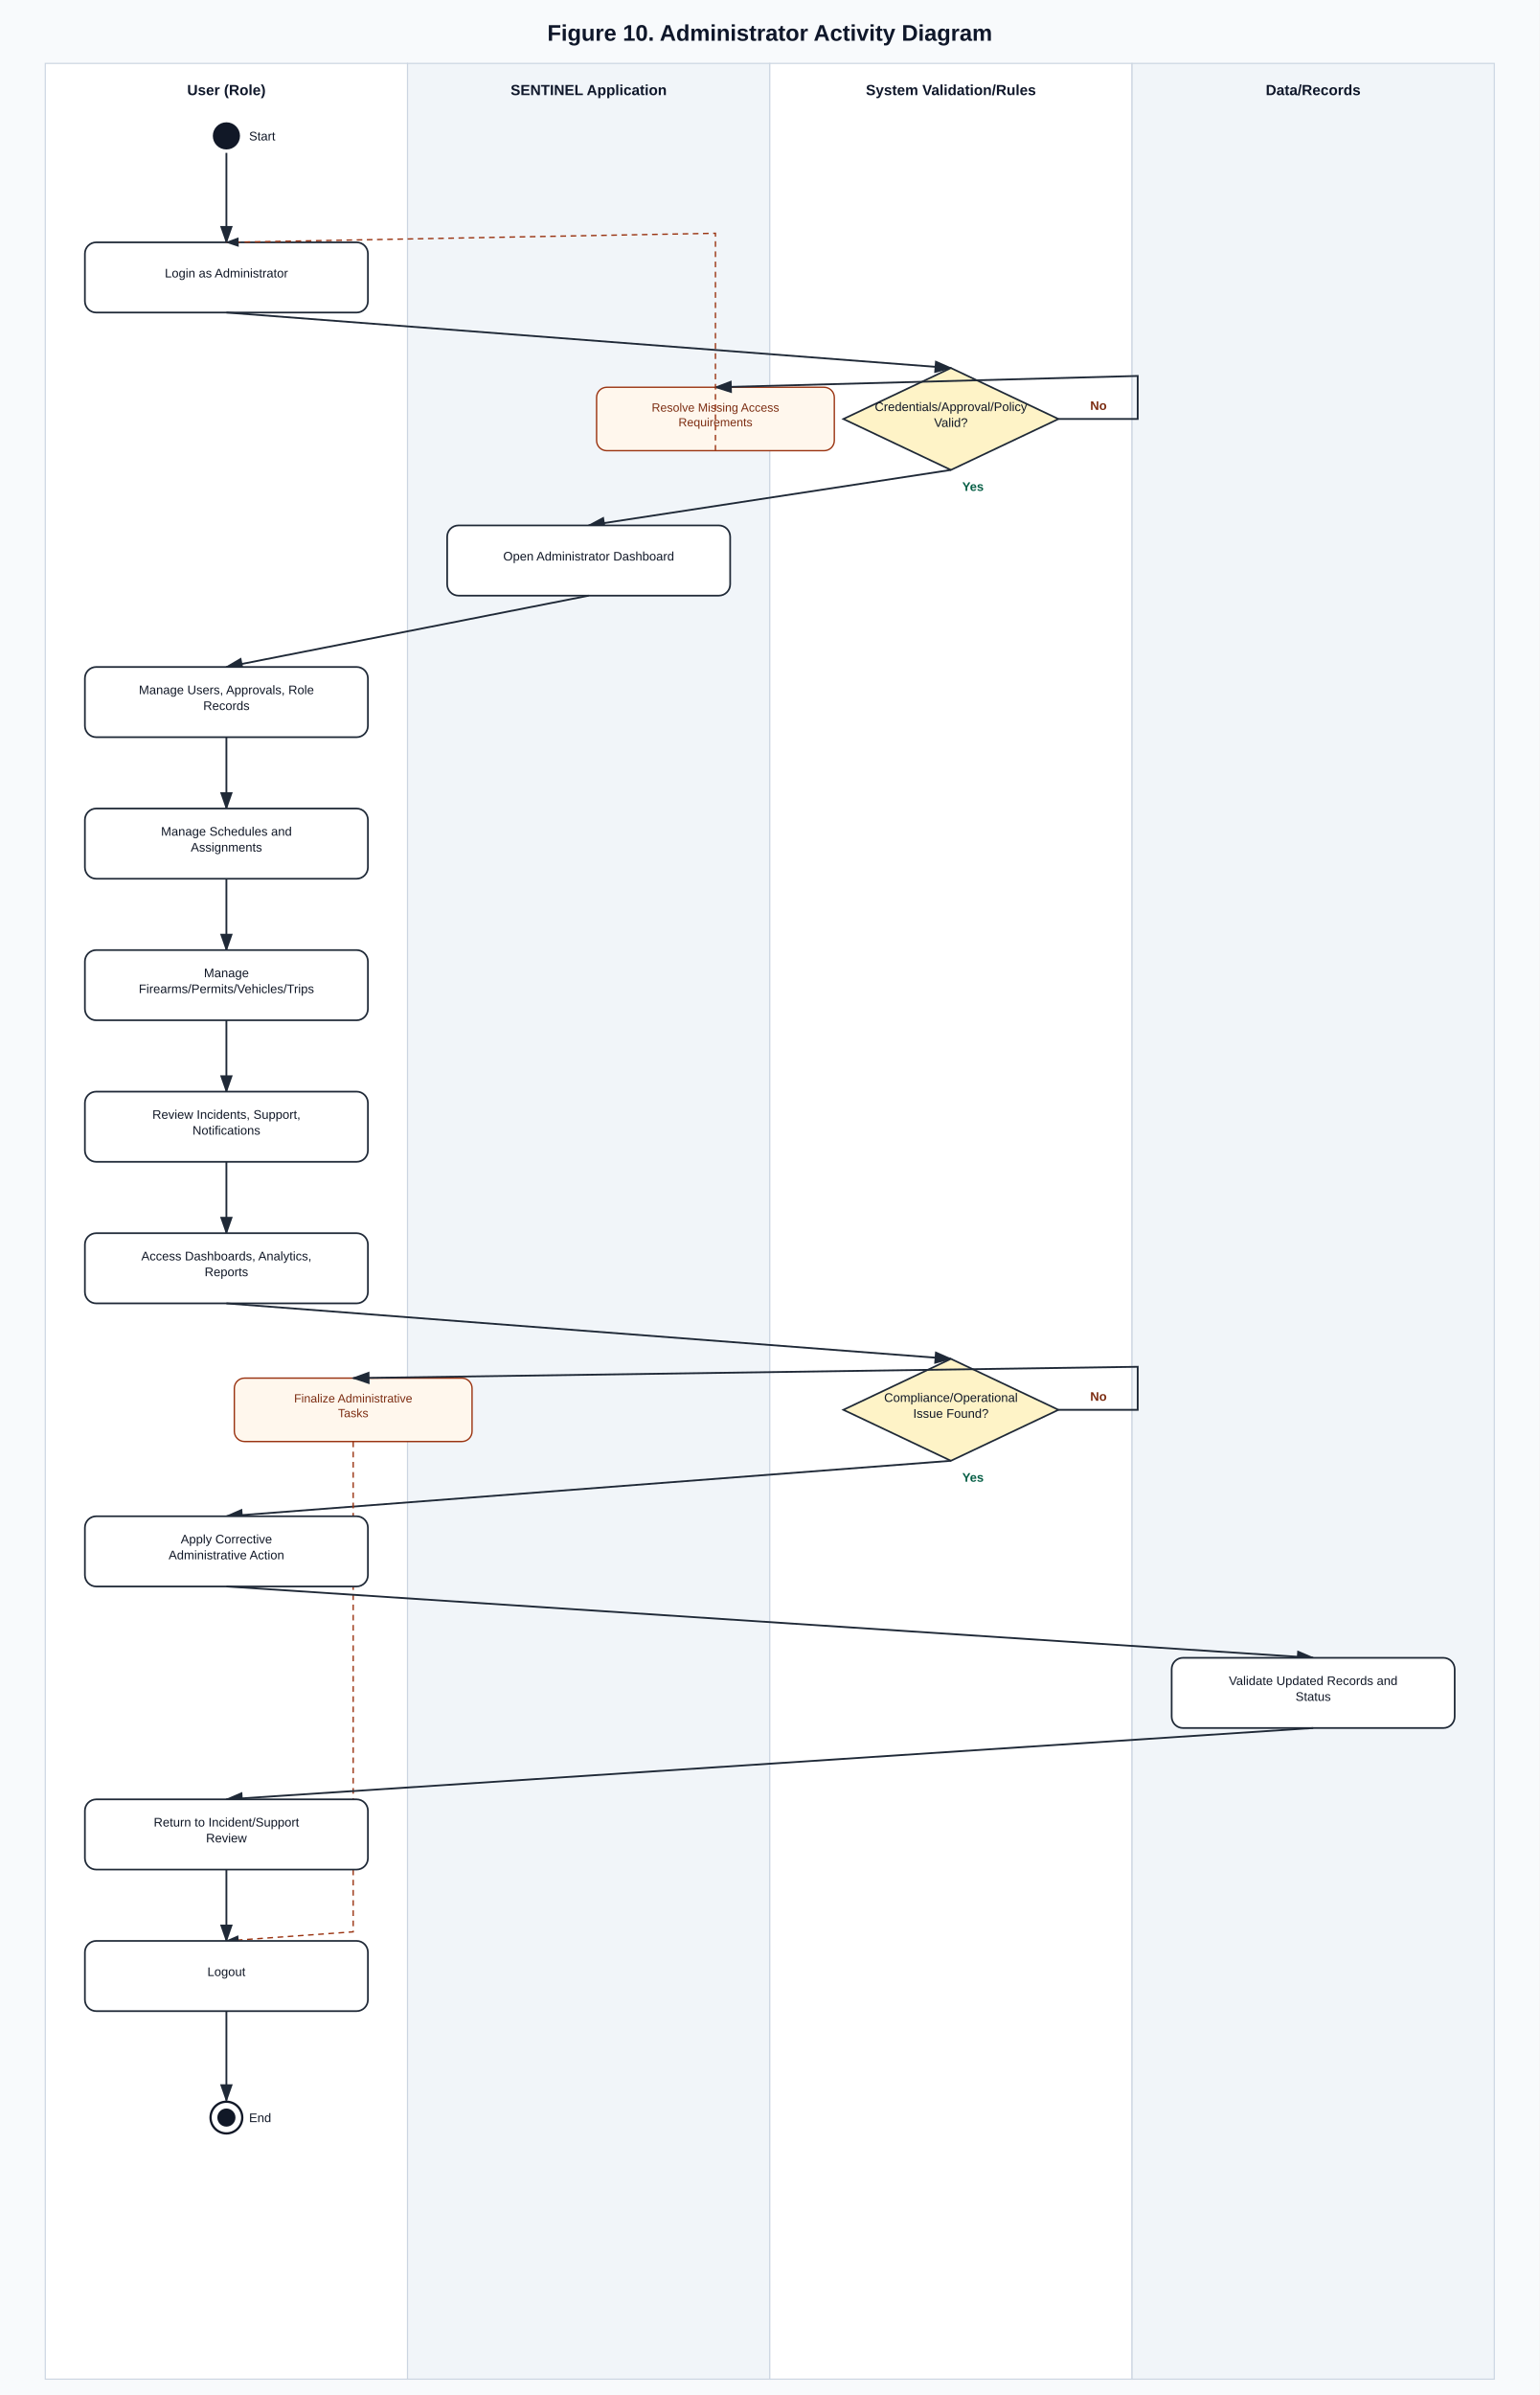
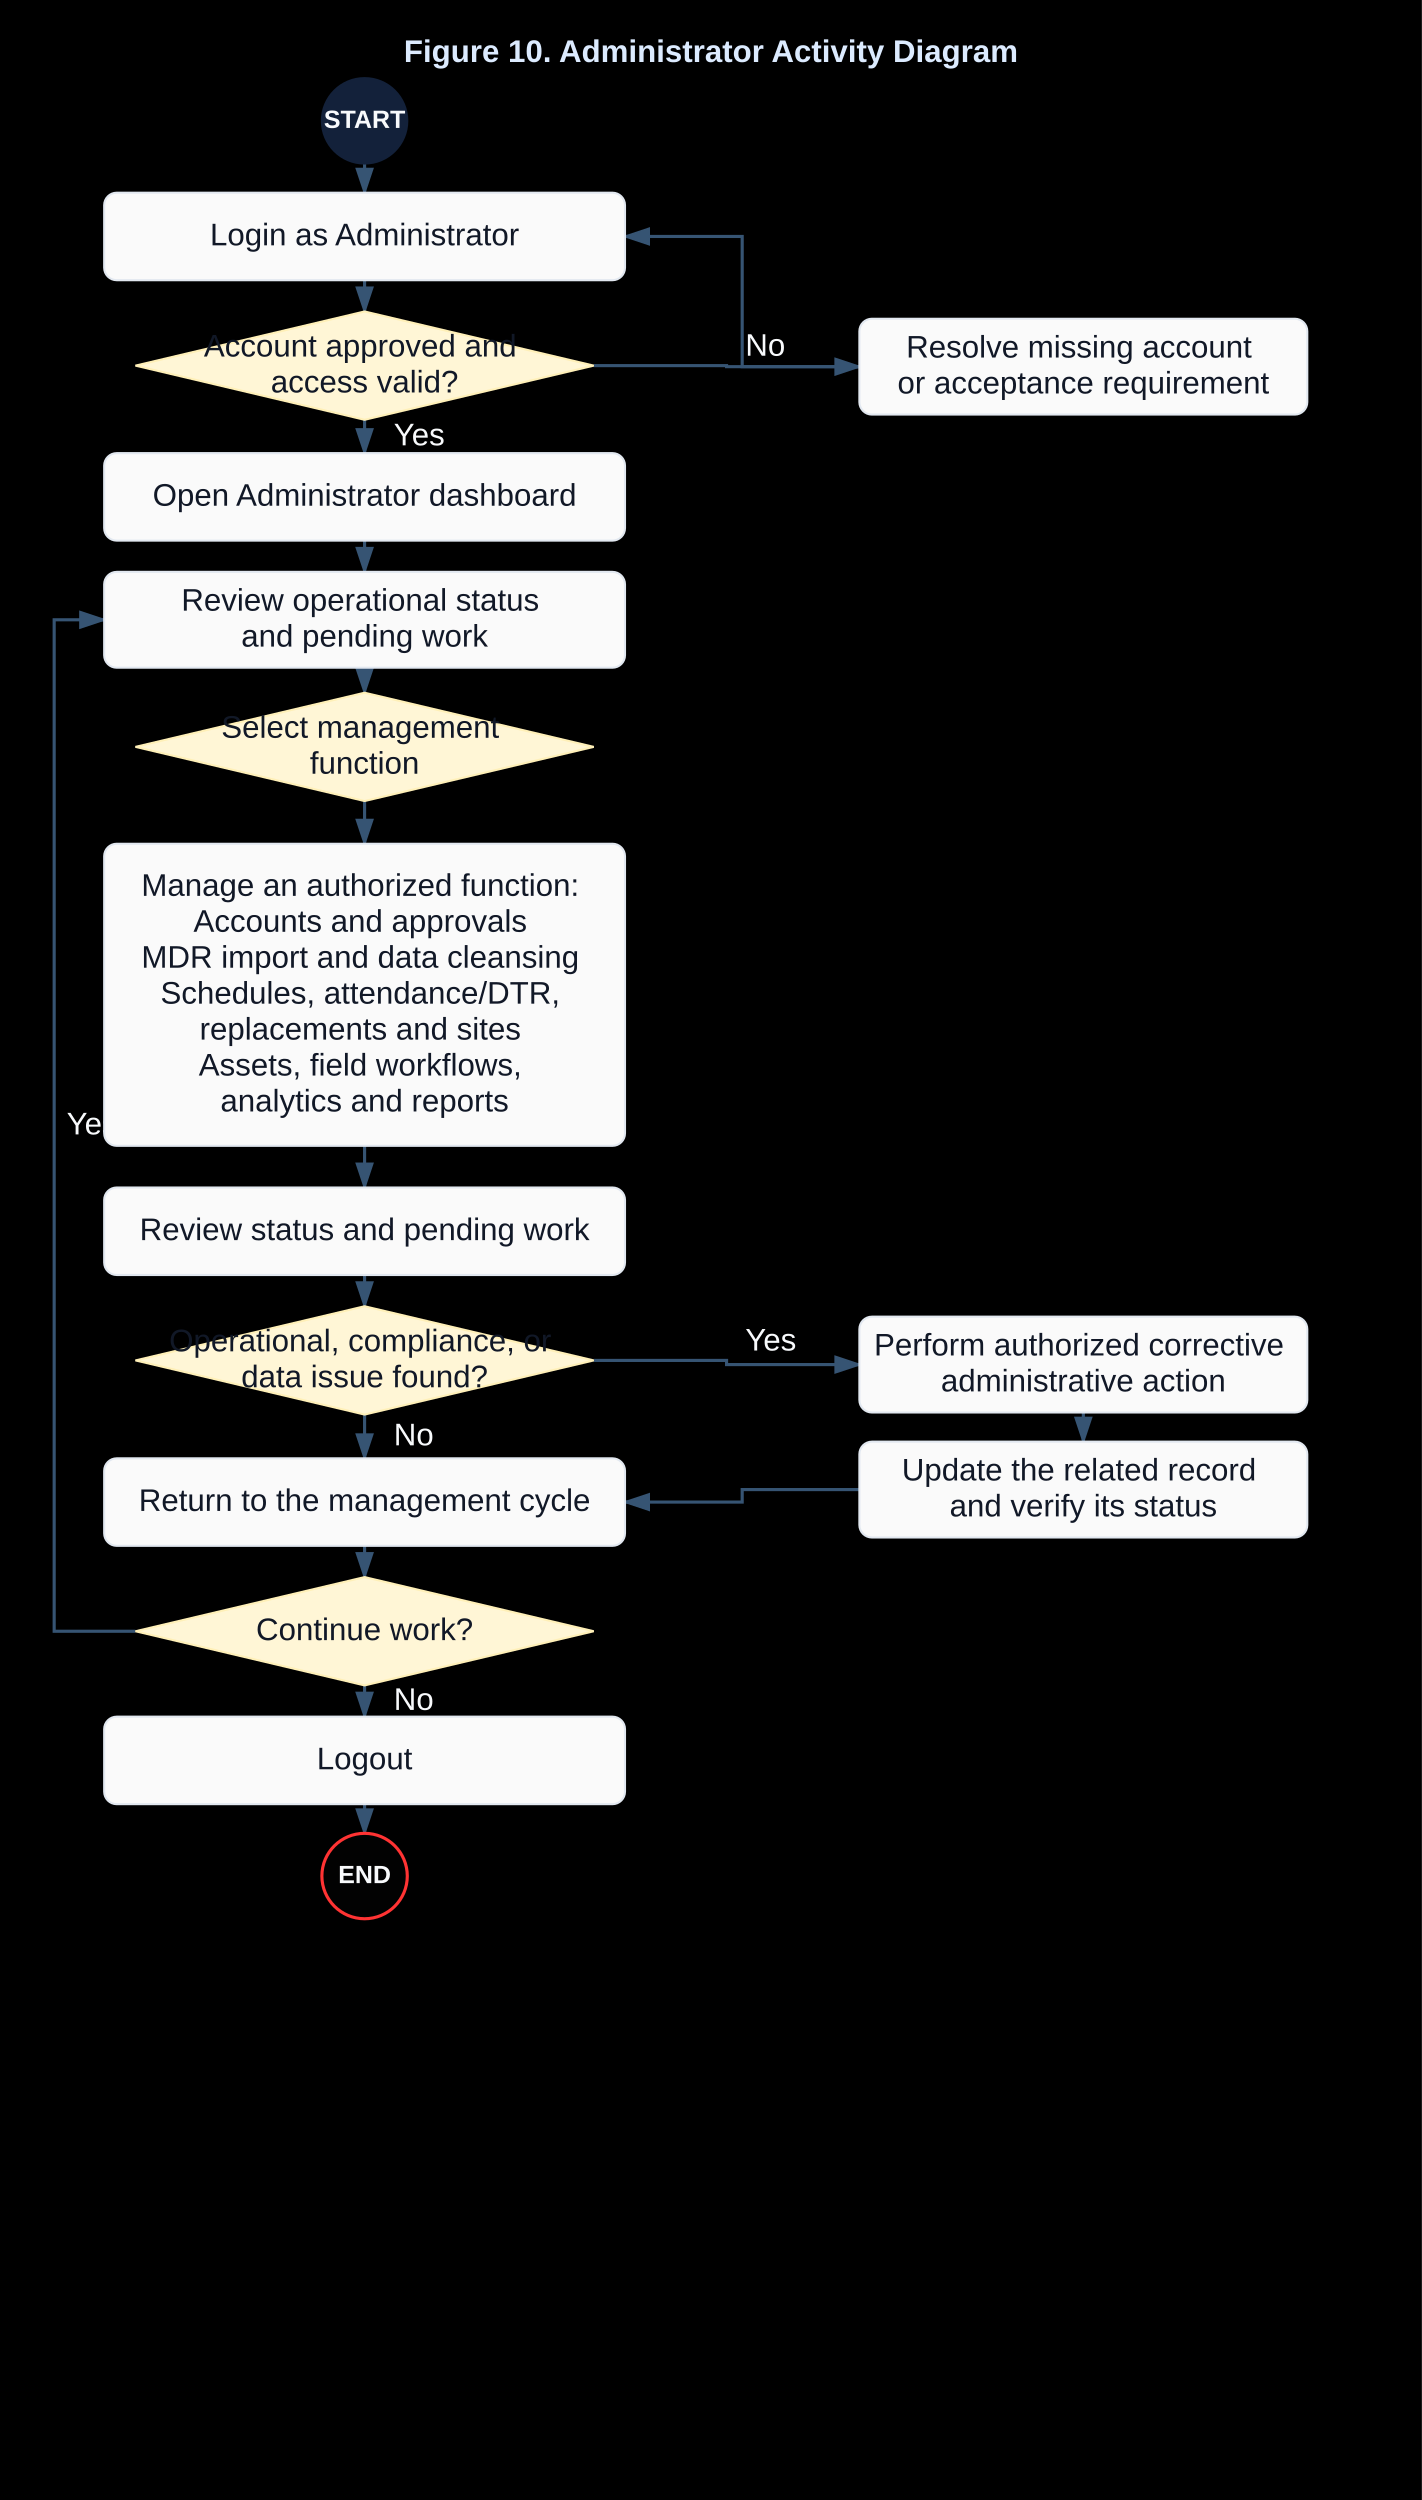
- <svg xmlns="http://www.w3.org/2000/svg" width="1360" height="2115" viewBox="0 0 1360 2115">
+ <svg xmlns="http://www.w3.org/2000/svg" width="1365" height="2400" viewBox="0 0 1365 2400">
  <defs>
-     <marker id="arrow" markerWidth="10" markerHeight="7" refX="9" refY="3.5" orient="auto">
-       <polygon points="0 0, 10 3.5, 0 7" fill="#1f2937" />
+     <marker id="arrow" markerWidth="10" markerHeight="10" refX="8" refY="3" orient="auto">
+       <path d="M 0 0 L 9 3 L 0 6 z" fill="#365473" />
    </marker>
  </defs>
-   <rect x="0" y="0" width="1360" height="2115" fill="#f8fafc" />
-   <text x="680" y="36" text-anchor="middle" font-family="Arial" font-size="20" font-weight="700" fill="#0f172a">Figure 10. Administrator Activity Diagram</text>
-   <rect x="40" y="56" width="320" height="2045" fill="#ffffff" stroke="#cbd5e1" />
-   <text x="200" y="84" text-anchor="middle" font-family="Arial" font-size="13" font-weight="700" fill="#0f172a">User (Role)</text>
-   <rect x="360" y="56" width="320" height="2045" fill="#f1f5f9" stroke="#cbd5e1" />
-   <text x="520" y="84" text-anchor="middle" font-family="Arial" font-size="13" font-weight="700" fill="#0f172a">SENTINEL Application</text>
-   <rect x="680" y="56" width="320" height="2045" fill="#ffffff" stroke="#cbd5e1" />
-   <text x="840" y="84" text-anchor="middle" font-family="Arial" font-size="13" font-weight="700" fill="#0f172a">System Validation/Rules</text>
-   <rect x="1000" y="56" width="320" height="2045" fill="#f1f5f9" stroke="#cbd5e1" />
-   <text x="1160" y="84" text-anchor="middle" font-family="Arial" font-size="13" font-weight="700" fill="#0f172a">Data/Records</text>
-   <circle cx="200" cy="120" r="12" fill="#111827" />
-   <text x="220" y="124" font-family="Arial" font-size="11" fill="#111827">Start</text>
-   <path d="M 200 135 L 200 214" fill="none" stroke="#1f2937" stroke-width="1.6" marker-end="url(#arrow)" />
-   <rect x="75" y="214" rx="10" ry="10" width="250" height="62" fill="#ffffff" stroke="#1f2937" stroke-width="1.5" />
-   <text x="200" y="245" text-anchor="middle" font-family="Arial" font-size="11" fill="#111827">Login as Administrator</text>
-   <path d="M 200 276 L 840 325" fill="none" stroke="#1f2937" stroke-width="1.6" marker-end="url(#arrow)" />
-   <polygon points="840,325 935,370 840,415 745,370" fill="#fef3c7" stroke="#1f2937" stroke-width="1.5" />
-   <text x="840" y="363" text-anchor="middle" font-family="Arial" font-size="11" fill="#111827">Credentials/Approval/Policy</text>
-   <text x="840" y="377" text-anchor="middle" font-family="Arial" font-size="11" fill="#111827">Valid?</text>
-   <path d="M 840 415 L 520 464" fill="none" stroke="#1f2937" stroke-width="1.6" marker-end="url(#arrow)" />
-   <text x="850" y="433.5" font-family="Arial" font-size="11" font-weight="700" fill="#065f46">Yes</text>
-   <rect x="527" y="342" rx="9" ry="9" width="210" height="56" fill="#fff7ed" stroke="#9a3412" stroke-width="1.2" />
-   <text x="632" y="363.5" text-anchor="middle" font-family="Arial" font-size="10.5" fill="#7c2d12">Resolve Missing Access</text>
-   <text x="632" y="376.5" text-anchor="middle" font-family="Arial" font-size="10.5" fill="#7c2d12">Requirements</text>
-   <path d="M 935 370 L 1005 370 L 1005 332 L 632 342" fill="none" stroke="#1f2937" stroke-width="1.6" marker-end="url(#arrow)" />
-   <text x="963" y="362" font-family="Arial" font-size="11" font-weight="700" fill="#7c2d12">No</text>
-   <path d="M 632 398 L 632 206 L 200 214" fill="none" stroke="#9a3412" stroke-width="1.2" stroke-dasharray="5,4" marker-end="url(#arrow)" />
-   <rect x="395" y="464" rx="10" ry="10" width="250" height="62" fill="#ffffff" stroke="#1f2937" stroke-width="1.5" />
-   <text x="520" y="495" text-anchor="middle" font-family="Arial" font-size="11" fill="#111827">Open Administrator Dashboard</text>
-   <path d="M 520 526 L 200 589" fill="none" stroke="#1f2937" stroke-width="1.6" marker-end="url(#arrow)" />
-   <rect x="75" y="589" rx="10" ry="10" width="250" height="62" fill="#ffffff" stroke="#1f2937" stroke-width="1.5" />
-   <text x="200" y="613" text-anchor="middle" font-family="Arial" font-size="11" fill="#111827">Manage Users, Approvals, Role</text>
-   <text x="200" y="627" text-anchor="middle" font-family="Arial" font-size="11" fill="#111827">Records</text>
-   <path d="M 200 651 L 200 714" fill="none" stroke="#1f2937" stroke-width="1.6" marker-end="url(#arrow)" />
-   <rect x="75" y="714" rx="10" ry="10" width="250" height="62" fill="#ffffff" stroke="#1f2937" stroke-width="1.5" />
-   <text x="200" y="738" text-anchor="middle" font-family="Arial" font-size="11" fill="#111827">Manage Schedules and</text>
-   <text x="200" y="752" text-anchor="middle" font-family="Arial" font-size="11" fill="#111827">Assignments</text>
-   <path d="M 200 776 L 200 839" fill="none" stroke="#1f2937" stroke-width="1.6" marker-end="url(#arrow)" />
-   <rect x="75" y="839" rx="10" ry="10" width="250" height="62" fill="#ffffff" stroke="#1f2937" stroke-width="1.5" />
-   <text x="200" y="863" text-anchor="middle" font-family="Arial" font-size="11" fill="#111827">Manage</text>
-   <text x="200" y="877" text-anchor="middle" font-family="Arial" font-size="11" fill="#111827">Firearms/Permits/Vehicles/Trips</text>
-   <path d="M 200 901 L 200 964" fill="none" stroke="#1f2937" stroke-width="1.6" marker-end="url(#arrow)" />
-   <rect x="75" y="964" rx="10" ry="10" width="250" height="62" fill="#ffffff" stroke="#1f2937" stroke-width="1.5" />
-   <text x="200" y="988" text-anchor="middle" font-family="Arial" font-size="11" fill="#111827">Review Incidents, Support,</text>
-   <text x="200" y="1002" text-anchor="middle" font-family="Arial" font-size="11" fill="#111827">Notifications</text>
-   <path d="M 200 1026 L 200 1089" fill="none" stroke="#1f2937" stroke-width="1.6" marker-end="url(#arrow)" />
-   <rect x="75" y="1089" rx="10" ry="10" width="250" height="62" fill="#ffffff" stroke="#1f2937" stroke-width="1.5" />
-   <text x="200" y="1113" text-anchor="middle" font-family="Arial" font-size="11" fill="#111827">Access Dashboards, Analytics,</text>
-   <text x="200" y="1127" text-anchor="middle" font-family="Arial" font-size="11" fill="#111827">Reports</text>
-   <path d="M 200 1151 L 840 1200" fill="none" stroke="#1f2937" stroke-width="1.6" marker-end="url(#arrow)" />
-   <polygon points="840,1200 935,1245 840,1290 745,1245" fill="#fef3c7" stroke="#1f2937" stroke-width="1.5" />
-   <text x="840" y="1238" text-anchor="middle" font-family="Arial" font-size="11" fill="#111827">Compliance/Operational</text>
-   <text x="840" y="1252" text-anchor="middle" font-family="Arial" font-size="11" fill="#111827">Issue Found?</text>
-   <path d="M 840 1290 L 200 1339" fill="none" stroke="#1f2937" stroke-width="1.6" marker-end="url(#arrow)" />
-   <text x="850" y="1308.5" font-family="Arial" font-size="11" font-weight="700" fill="#065f46">Yes</text>
-   <rect x="207" y="1217" rx="9" ry="9" width="210" height="56" fill="#fff7ed" stroke="#9a3412" stroke-width="1.2" />
-   <text x="312" y="1238.5" text-anchor="middle" font-family="Arial" font-size="10.5" fill="#7c2d12">Finalize Administrative</text>
-   <text x="312" y="1251.5" text-anchor="middle" font-family="Arial" font-size="10.5" fill="#7c2d12">Tasks</text>
-   <path d="M 935 1245 L 1005 1245 L 1005 1207 L 312 1217" fill="none" stroke="#1f2937" stroke-width="1.6" marker-end="url(#arrow)" />
-   <text x="963" y="1237" font-family="Arial" font-size="11" font-weight="700" fill="#7c2d12">No</text>
-   <path d="M 312 1273 L 312 1706 L 200 1714" fill="none" stroke="#9a3412" stroke-width="1.2" stroke-dasharray="5,4" marker-end="url(#arrow)" />
-   <rect x="75" y="1339" rx="10" ry="10" width="250" height="62" fill="#ffffff" stroke="#1f2937" stroke-width="1.5" />
-   <text x="200" y="1363" text-anchor="middle" font-family="Arial" font-size="11" fill="#111827">Apply Corrective</text>
-   <text x="200" y="1377" text-anchor="middle" font-family="Arial" font-size="11" fill="#111827">Administrative Action</text>
-   <path d="M 200 1401 L 1160 1464" fill="none" stroke="#1f2937" stroke-width="1.6" marker-end="url(#arrow)" />
-   <rect x="1035" y="1464" rx="10" ry="10" width="250" height="62" fill="#ffffff" stroke="#1f2937" stroke-width="1.5" />
-   <text x="1160" y="1488" text-anchor="middle" font-family="Arial" font-size="11" fill="#111827">Validate Updated Records and</text>
-   <text x="1160" y="1502" text-anchor="middle" font-family="Arial" font-size="11" fill="#111827">Status</text>
-   <path d="M 1160 1526 L 200 1589" fill="none" stroke="#1f2937" stroke-width="1.6" marker-end="url(#arrow)" />
-   <rect x="75" y="1589" rx="10" ry="10" width="250" height="62" fill="#ffffff" stroke="#1f2937" stroke-width="1.5" />
-   <text x="200" y="1613" text-anchor="middle" font-family="Arial" font-size="11" fill="#111827">Return to Incident/Support</text>
-   <text x="200" y="1627" text-anchor="middle" font-family="Arial" font-size="11" fill="#111827">Review</text>
-   <path d="M 200 1651 L 200 1714" fill="none" stroke="#1f2937" stroke-width="1.6" marker-end="url(#arrow)" />
-   <rect x="75" y="1714" rx="10" ry="10" width="250" height="62" fill="#ffffff" stroke="#1f2937" stroke-width="1.5" />
-   <text x="200" y="1745" text-anchor="middle" font-family="Arial" font-size="11" fill="#111827">Logout</text>
-   <path d="M 200 1776 L 200 1855" fill="none" stroke="#1f2937" stroke-width="1.6" marker-end="url(#arrow)" />
-   <circle cx="200" cy="1870" r="14" fill="#ffffff" stroke="#111827" stroke-width="2" />
-   <circle cx="200" cy="1870" r="8" fill="#111827" />
-   <text x="220" y="1874" font-family="Arial" font-size="11" fill="#111827">End</text>
+   <rect width="100%" height="100%" fill="#000000" />
+   <text x="682.5" y="51" fill="#DCEBFF" font-family="Arial, sans-serif" font-size="30px" font-weight="700" text-anchor="middle" dominant-baseline="middle">Figure 10. Administrator Activity Diagram</text>
+   <path d="M 350 157 L 350 185" fill="none" stroke="#365473" stroke-width="3" marker-end="url(#arrow)" />
+   <path d="M 350 269 L 350 299" fill="none" stroke="#365473" stroke-width="3" marker-end="url(#arrow)" />
+   <path d="M 350 403 L 350 435" fill="none" stroke="#365473" stroke-width="3" marker-end="url(#arrow)" />
+   <rect x="369" y="395" width="72" height="38" fill="#000000" />
+   <text x="378" y="419" fill="#F8FAFC" font-family="Arial, sans-serif" font-size="30px" dominant-baseline="middle">Yes</text>
+   <path d="M 570 351 L 697.5 351 L 697.5 352 L 825 352" fill="none" stroke="#365473" stroke-width="3" marker-end="url(#arrow)" />
+   <rect x="706.5" y="309" width="54" height="38" fill="#000000" />
+   <text x="715.5" y="333" fill="#F8FAFC" font-family="Arial, sans-serif" font-size="30px" dominant-baseline="middle">No</text>
+   <path d="M 825 352 L 712.5 352 L 712.5 227 L 600 227" fill="none" stroke="#365473" stroke-width="3" marker-end="url(#arrow)" />
+   <path d="M 350 519 L 350 549" fill="none" stroke="#365473" stroke-width="3" marker-end="url(#arrow)" />
+   <path d="M 350 641 L 350 665" fill="none" stroke="#365473" stroke-width="3" marker-end="url(#arrow)" />
+   <path d="M 350 769 L 350 810" fill="none" stroke="#365473" stroke-width="3" marker-end="url(#arrow)" />
+   <path d="M 350 1100 L 350 1140" fill="none" stroke="#365473" stroke-width="3" marker-end="url(#arrow)" />
+   <path d="M 350 1224 L 350 1254" fill="none" stroke="#365473" stroke-width="3" marker-end="url(#arrow)" />
+   <path d="M 350 1358 L 350 1400" fill="none" stroke="#365473" stroke-width="3" marker-end="url(#arrow)" />
+   <rect x="369" y="1355" width="54" height="38" fill="#000000" />
+   <text x="378" y="1379" fill="#F8FAFC" font-family="Arial, sans-serif" font-size="30px" dominant-baseline="middle">No</text>
+   <path d="M 570 1306 L 697.5 1306 L 697.5 1310 L 825 1310" fill="none" stroke="#365473" stroke-width="3" marker-end="url(#arrow)" />
+   <rect x="706.5" y="1264" width="72" height="38" fill="#000000" />
+   <text x="715.5" y="1288" fill="#F8FAFC" font-family="Arial, sans-serif" font-size="30px" dominant-baseline="middle">Yes</text>
+   <path d="M 1040 1356 L 1040 1384" fill="none" stroke="#365473" stroke-width="3" marker-end="url(#arrow)" />
+   <path d="M 825 1430 L 712.5 1430 L 712.5 1442 L 600 1442" fill="none" stroke="#365473" stroke-width="3" marker-end="url(#arrow)" />
+   <path d="M 350 1484 L 350 1514" fill="none" stroke="#365473" stroke-width="3" marker-end="url(#arrow)" />
+   <path d="M 350 1618 L 350 1648" fill="none" stroke="#365473" stroke-width="3" marker-end="url(#arrow)" />
+   <rect x="369" y="1609" width="54" height="38" fill="#000000" />
+   <text x="378" y="1633" fill="#F8FAFC" font-family="Arial, sans-serif" font-size="30px" dominant-baseline="middle">No</text>
+   <path d="M 130 1566 L 52 1566 L 52 595 L 100 595" fill="none" stroke="#365473" stroke-width="3" marker-end="url(#arrow)" />
+   <rect x="55" y="1056.5" width="72" height="38" fill="#000000" />
+   <text x="64" y="1080.5" fill="#F8FAFC" font-family="Arial, sans-serif" font-size="30px" dominant-baseline="middle">Yes</text>
+   <path d="M 350 1732 L 350 1760" fill="none" stroke="#365473" stroke-width="3" marker-end="url(#arrow)" />
+   <circle cx="350" cy="116" r="41" fill="#13213A" stroke="#13213A" stroke-width="2" />
+   <text x="350" y="116" fill="#F8FAFC" font-family="Arial, sans-serif" font-size="24px" font-weight="700" text-anchor="middle" dominant-baseline="middle">
+     <tspan x="350" dy="0">START</tspan>
+   </text>
+   <rect x="100" y="185" width="500" height="84" rx="12" fill="#FAFAFA" stroke="#E2E8F0" stroke-width="2" />
+   <text x="350" y="227" fill="#111827" font-family="Arial, sans-serif" font-size="30px" font-weight="400" text-anchor="middle" dominant-baseline="middle">
+     <tspan x="350" dy="0">Login as Administrator</tspan>
+   </text>
+   <path d="M 350 299 L 570 351 L 350 403 L 130 351 Z" fill="#FFF6D6" stroke="#FFF0B8" stroke-width="2" />
+   <text x="350" y="333.75" fill="#111827" font-family="Arial, sans-serif" font-size="30px" font-weight="400" text-anchor="middle" dominant-baseline="middle">
+     <tspan x="350" dy="0">Account approved and</tspan>
+     <tspan x="350" dy="34.5">access valid?</tspan>
+   </text>
+   <rect x="825" y="306" width="430" height="92" rx="12" fill="#FAFAFA" stroke="#E2E8F0" stroke-width="2" />
+   <text x="1040" y="334.75" fill="#111827" font-family="Arial, sans-serif" font-size="30px" font-weight="400" text-anchor="middle" dominant-baseline="middle">
+     <tspan x="1040" dy="0">Resolve missing account</tspan>
+     <tspan x="1040" dy="34.5">or acceptance requirement</tspan>
+   </text>
+   <rect x="100" y="435" width="500" height="84" rx="12" fill="#FAFAFA" stroke="#E2E8F0" stroke-width="2" />
+   <text x="350" y="477" fill="#111827" font-family="Arial, sans-serif" font-size="30px" font-weight="400" text-anchor="middle" dominant-baseline="middle">
+     <tspan x="350" dy="0">Open Administrator dashboard</tspan>
+   </text>
+   <rect x="100" y="549" width="500" height="92" rx="12" fill="#FAFAFA" stroke="#E2E8F0" stroke-width="2" />
+   <text x="350" y="577.75" fill="#111827" font-family="Arial, sans-serif" font-size="30px" font-weight="400" text-anchor="middle" dominant-baseline="middle">
+     <tspan x="350" dy="0">Review operational status</tspan>
+     <tspan x="350" dy="34.5">and pending work</tspan>
+   </text>
+   <path d="M 350 665 L 570 717 L 350 769 L 130 717 Z" fill="#FFF6D6" stroke="#FFF0B8" stroke-width="2" />
+   <text x="350" y="699.75" fill="#111827" font-family="Arial, sans-serif" font-size="30px" font-weight="400" text-anchor="middle" dominant-baseline="middle">
+     <tspan x="350" dy="0">Select management</tspan>
+     <tspan x="350" dy="34.5">function</tspan>
+   </text>
+   <rect x="100" y="810" width="500" height="290" rx="12" fill="#FAFAFA" stroke="#E2E8F0" stroke-width="2" />
+   <text x="350" y="851.5" fill="#111827" font-family="Arial, sans-serif" font-size="30px" font-weight="400" text-anchor="middle" dominant-baseline="middle">
+     <tspan x="350" dy="0">Manage an authorized function:</tspan>
+     <tspan x="350" dy="34.5">Accounts and approvals</tspan>
+     <tspan x="350" dy="34.5">MDR import and data cleansing</tspan>
+     <tspan x="350" dy="34.5">Schedules, attendance/DTR,</tspan>
+     <tspan x="350" dy="34.5">replacements and sites</tspan>
+     <tspan x="350" dy="34.5">Assets, field workflows,</tspan>
+     <tspan x="350" dy="34.5">analytics and reports</tspan>
+   </text>
+   <rect x="100" y="1140" width="500" height="84" rx="12" fill="#FAFAFA" stroke="#E2E8F0" stroke-width="2" />
+   <text x="350" y="1182" fill="#111827" font-family="Arial, sans-serif" font-size="30px" font-weight="400" text-anchor="middle" dominant-baseline="middle">
+     <tspan x="350" dy="0">Review status and pending work</tspan>
+   </text>
+   <path d="M 350 1254 L 570 1306 L 350 1358 L 130 1306 Z" fill="#FFF6D6" stroke="#FFF0B8" stroke-width="2" />
+   <text x="350" y="1288.75" fill="#111827" font-family="Arial, sans-serif" font-size="30px" font-weight="400" text-anchor="middle" dominant-baseline="middle">
+     <tspan x="350" dy="0">Operational, compliance, or</tspan>
+     <tspan x="350" dy="34.5">data issue found?</tspan>
+   </text>
+   <rect x="825" y="1264" width="430" height="92" rx="12" fill="#FAFAFA" stroke="#E2E8F0" stroke-width="2" />
+   <text x="1040" y="1292.75" fill="#111827" font-family="Arial, sans-serif" font-size="30px" font-weight="400" text-anchor="middle" dominant-baseline="middle">
+     <tspan x="1040" dy="0">Perform authorized corrective</tspan>
+     <tspan x="1040" dy="34.5">administrative action</tspan>
+   </text>
+   <rect x="825" y="1384" width="430" height="92" rx="12" fill="#FAFAFA" stroke="#E2E8F0" stroke-width="2" />
+   <text x="1040" y="1412.75" fill="#111827" font-family="Arial, sans-serif" font-size="30px" font-weight="400" text-anchor="middle" dominant-baseline="middle">
+     <tspan x="1040" dy="0">Update the related record</tspan>
+     <tspan x="1040" dy="34.5">and verify its status</tspan>
+   </text>
+   <rect x="100" y="1400" width="500" height="84" rx="12" fill="#FAFAFA" stroke="#E2E8F0" stroke-width="2" />
+   <text x="350" y="1442" fill="#111827" font-family="Arial, sans-serif" font-size="30px" font-weight="400" text-anchor="middle" dominant-baseline="middle">
+     <tspan x="350" dy="0">Return to the management cycle</tspan>
+   </text>
+   <path d="M 350 1514 L 570 1566 L 350 1618 L 130 1566 Z" fill="#FFF6D6" stroke="#FFF0B8" stroke-width="2" />
+   <text x="350" y="1566" fill="#111827" font-family="Arial, sans-serif" font-size="30px" font-weight="400" text-anchor="middle" dominant-baseline="middle">
+     <tspan x="350" dy="0">Continue work?</tspan>
+   </text>
+   <rect x="100" y="1648" width="500" height="84" rx="12" fill="#FAFAFA" stroke="#E2E8F0" stroke-width="2" />
+   <text x="350" y="1690" fill="#111827" font-family="Arial, sans-serif" font-size="30px" font-weight="400" text-anchor="middle" dominant-baseline="middle">
+     <tspan x="350" dy="0">Logout</tspan>
+   </text>
+   <circle cx="350" cy="1801" r="41" fill="#020202" stroke="#FF3333" stroke-width="3" />
+   <text x="350" y="1801" fill="#F8FAFC" font-family="Arial, sans-serif" font-size="24px" font-weight="700" text-anchor="middle" dominant-baseline="middle">
+     <tspan x="350" dy="0">END</tspan>
+   </text>
</svg>
